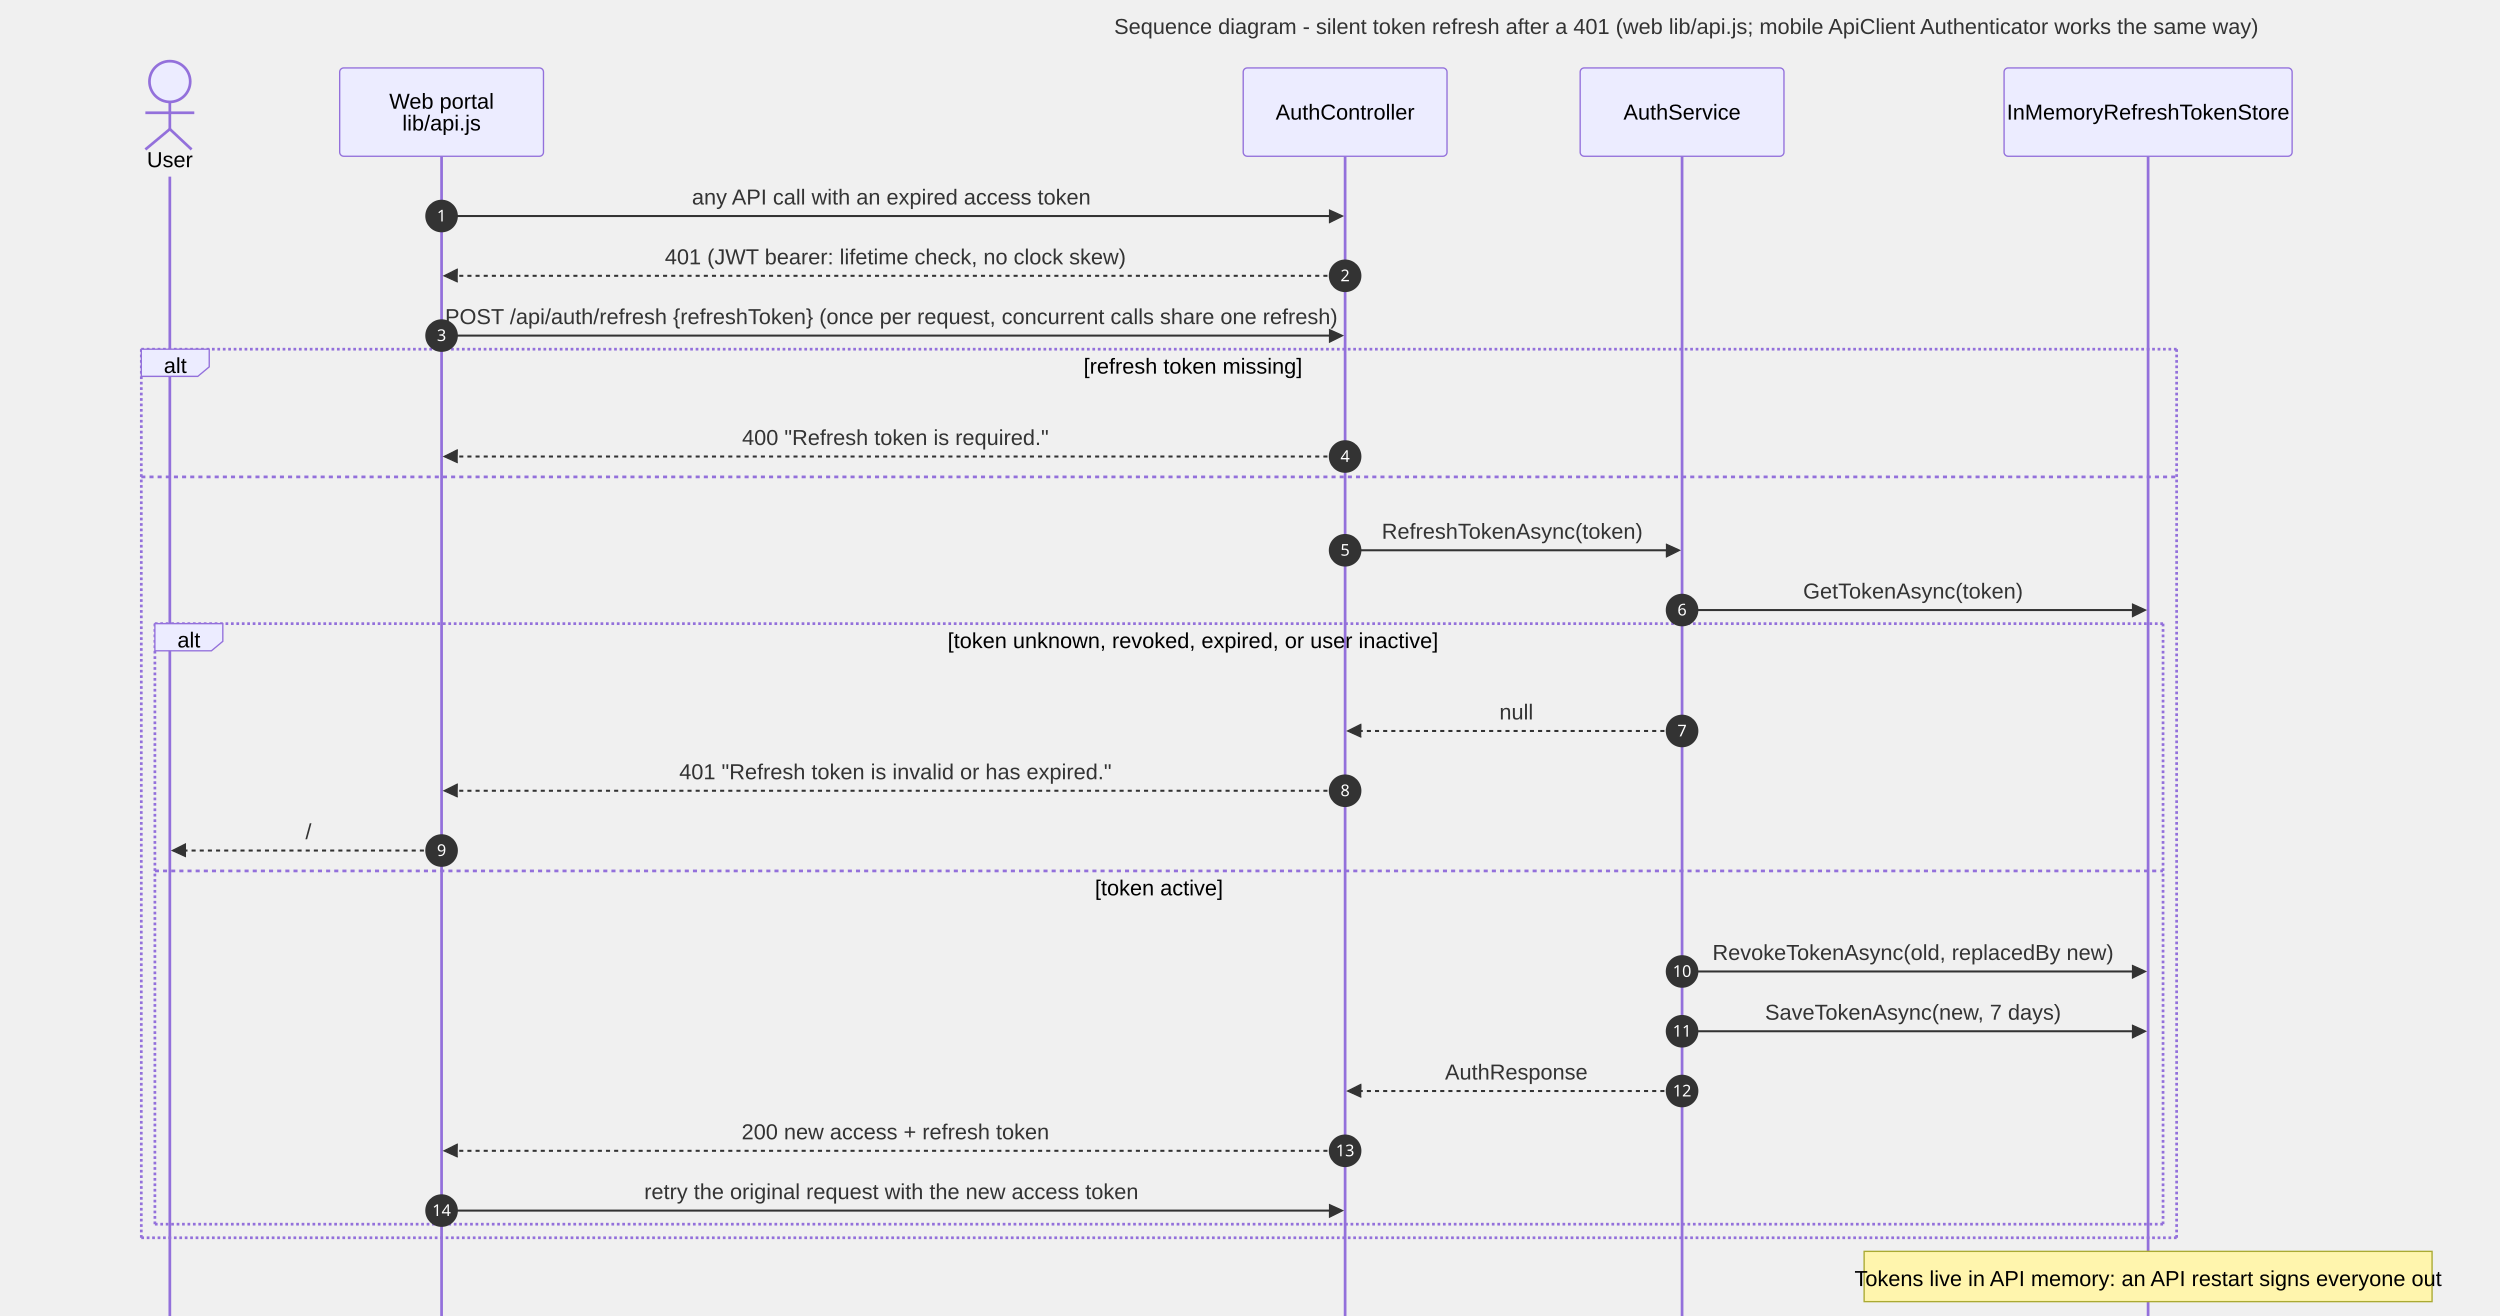
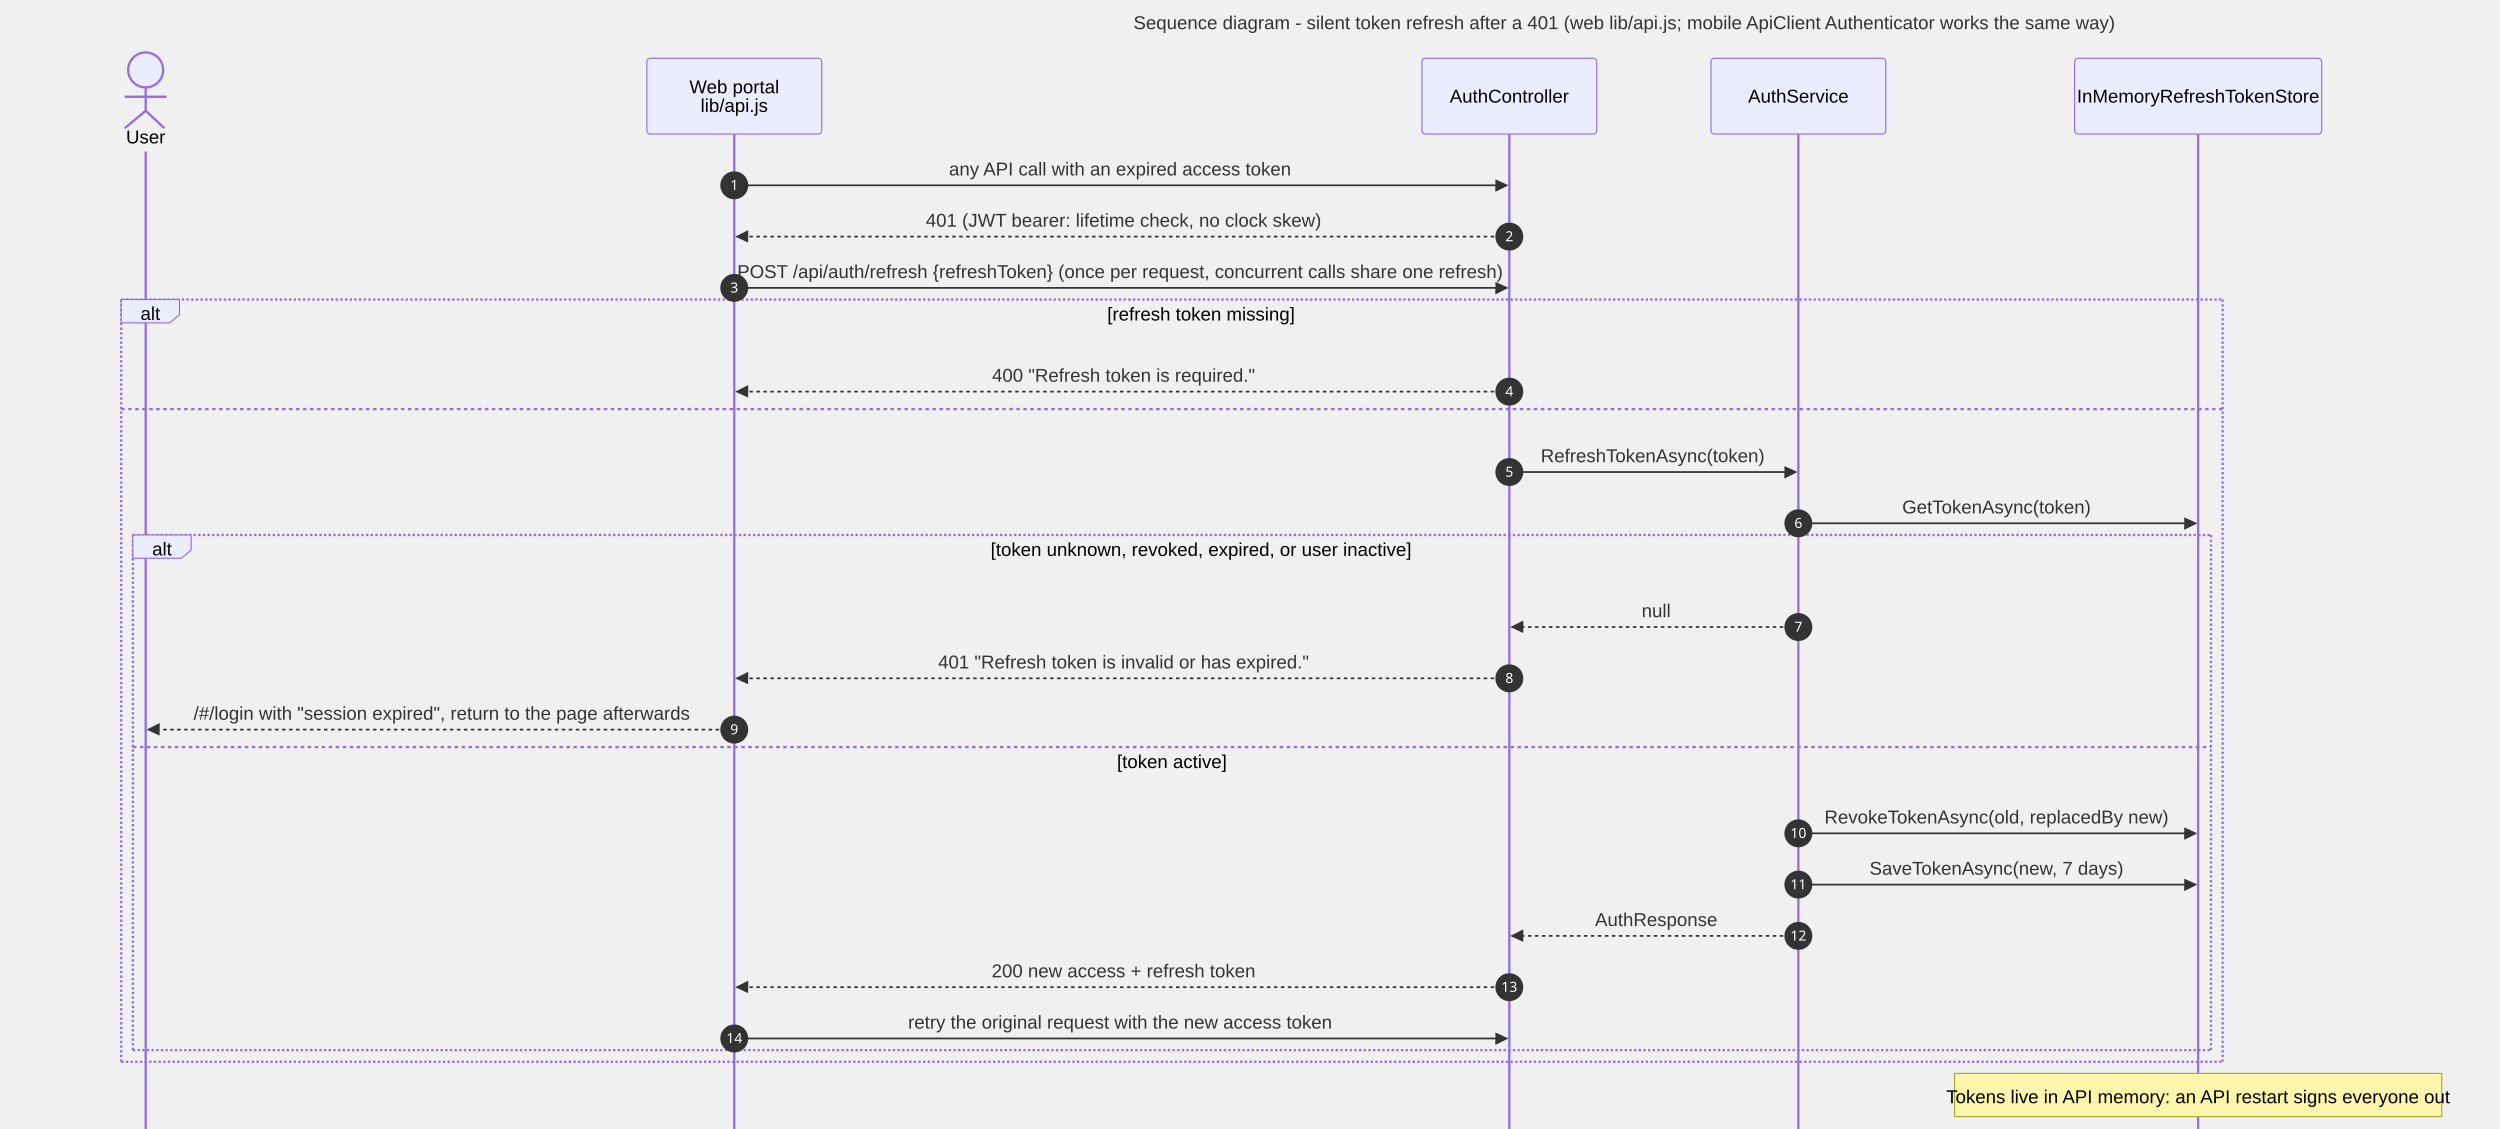
- <svg xmlns="http://www.w3.org/2000/svg" id="my-svg" width="100%" style="max-width: 1840px; background-color: white;" viewBox="-50 -50 1840 968" role="graphics-document document" aria-roledescription="sequence">
+ <svg xmlns="http://www.w3.org/2000/svg" id="my-svg" width="100%" style="max-width: 2145px; background-color: white;" viewBox="-50 -50 2145 968" role="graphics-document document" aria-roledescription="sequence">
  <g>
-     <line id="actor4" x1="1531" y1="65" x2="1531" y2="2000" class="actor-line 200" stroke-width="0.5px" stroke="#999" name="RT" data-et="life-line" data-id="RT" />
+     <line id="actor4" x1="1836" y1="65" x2="1836" y2="2000" class="actor-line 200" stroke-width="0.5px" stroke="#999" name="RT" data-et="life-line" data-id="RT" />
    <g id="root-4" data-et="participant" data-type="participant" data-id="RT">
-       <rect x="1425" y="0" fill="#eaeaea" stroke="#666" width="212" height="65" name="RT" rx="3" ry="3" class="actor actor-top" />
-       <text x="1531" y="32.5" dominant-baseline="central" alignment-baseline="central" class="actor actor-box" style="text-anchor: middle; font-size: 16px; font-weight: 400;">
-         <tspan x="1531" dy="0">InMemoryRefreshTokenStore</tspan>
+       <rect x="1730" y="0" fill="#eaeaea" stroke="#666" width="212" height="65" name="RT" rx="3" ry="3" class="actor actor-top" />
+       <text x="1836" y="32.5" dominant-baseline="central" alignment-baseline="central" class="actor actor-box" style="text-anchor: middle; font-size: 16px; font-weight: 400;">
+         <tspan x="1836" dy="0">InMemoryRefreshTokenStore</tspan>
      </text>
    </g>
  </g>
  <g>
-     <line id="actor3" x1="1188" y1="65" x2="1188" y2="2000" class="actor-line 200" stroke-width="0.5px" stroke="#999" name="AS" data-et="life-line" data-id="AS" />
+     <line id="actor3" x1="1493" y1="65" x2="1493" y2="2000" class="actor-line 200" stroke-width="0.5px" stroke="#999" name="AS" data-et="life-line" data-id="AS" />
    <g id="root-3" data-et="participant" data-type="participant" data-id="AS">
-       <rect x="1113" y="0" fill="#eaeaea" stroke="#666" width="150" height="65" name="AS" rx="3" ry="3" class="actor actor-top" />
-       <text x="1188" y="32.5" dominant-baseline="central" alignment-baseline="central" class="actor actor-box" style="text-anchor: middle; font-size: 16px; font-weight: 400;">
-         <tspan x="1188" dy="0">AuthService</tspan>
+       <rect x="1418" y="0" fill="#eaeaea" stroke="#666" width="150" height="65" name="AS" rx="3" ry="3" class="actor actor-top" />
+       <text x="1493" y="32.5" dominant-baseline="central" alignment-baseline="central" class="actor actor-box" style="text-anchor: middle; font-size: 16px; font-weight: 400;">
+         <tspan x="1493" dy="0">AuthService</tspan>
      </text>
    </g>
  </g>
  <g>
-     <line id="actor2" x1="940" y1="65" x2="940" y2="2000" class="actor-line 200" stroke-width="0.5px" stroke="#999" name="AC" data-et="life-line" data-id="AC" />
+     <line id="actor2" x1="1245" y1="65" x2="1245" y2="2000" class="actor-line 200" stroke-width="0.5px" stroke="#999" name="AC" data-et="life-line" data-id="AC" />
    <g id="root-2" data-et="participant" data-type="participant" data-id="AC">
-       <rect x="865" y="0" fill="#eaeaea" stroke="#666" width="150" height="65" name="AC" rx="3" ry="3" class="actor actor-top" />
-       <text x="940" y="32.5" dominant-baseline="central" alignment-baseline="central" class="actor actor-box" style="text-anchor: middle; font-size: 16px; font-weight: 400;">
-         <tspan x="940" dy="0">AuthController</tspan>
+       <rect x="1170" y="0" fill="#eaeaea" stroke="#666" width="150" height="65" name="AC" rx="3" ry="3" class="actor actor-top" />
+       <text x="1245" y="32.5" dominant-baseline="central" alignment-baseline="central" class="actor actor-box" style="text-anchor: middle; font-size: 16px; font-weight: 400;">
+         <tspan x="1245" dy="0">AuthController</tspan>
      </text>
    </g>
  </g>
  <g>
-     <line id="actor1" x1="275" y1="65" x2="275" y2="2000" class="actor-line 200" stroke-width="0.5px" stroke="#999" name="W" data-et="life-line" data-id="W" />
+     <line id="actor1" x1="580" y1="65" x2="580" y2="2000" class="actor-line 200" stroke-width="0.5px" stroke="#999" name="W" data-et="life-line" data-id="W" />
    <g id="root-1" data-et="participant" data-type="participant" data-id="W">
-       <rect x="200" y="0" fill="#eaeaea" stroke="#666" width="150" height="65" name="W" rx="3" ry="3" class="actor actor-top" />
-       <text x="275" y="32.5" dominant-baseline="central" alignment-baseline="central" class="actor actor-box" style="text-anchor: middle; font-size: 16px; font-weight: 400;">
-         <tspan x="275" dy="-8">Web portal</tspan>
+       <rect x="505" y="0" fill="#eaeaea" stroke="#666" width="150" height="65" name="W" rx="3" ry="3" class="actor actor-top" />
+       <text x="580" y="32.5" dominant-baseline="central" alignment-baseline="central" class="actor actor-box" style="text-anchor: middle; font-size: 16px; font-weight: 400;">
+         <tspan x="580" dy="-8">Web portal</tspan>
      </text>
-       <text x="275" y="32.5" dominant-baseline="central" alignment-baseline="central" class="actor actor-box" style="text-anchor: middle; font-size: 16px; font-weight: 400;">
-         <tspan x="275" dy="8">lib/api.js</tspan>
+       <text x="580" y="32.5" dominant-baseline="central" alignment-baseline="central" class="actor actor-box" style="text-anchor: middle; font-size: 16px; font-weight: 400;">
+         <tspan x="580" dy="8">lib/api.js</tspan>
      </text>
    </g>
  </g>
  <g>
    <line id="actor0" x1="75" y1="80" x2="75" y2="2000" class="actor-line 200" stroke-width="0.5px" stroke="#999" name="U" data-et="life-line" data-id="U" />
  </g>
  <style>#my-svg{font-family:Arial,Helvetica,sans-serif;font-size:16px;fill:#333;}@keyframes edge-animation-frame{from{stroke-dashoffset:0;}}@keyframes dash{to{stroke-dashoffset:0;}}#my-svg .edge-animation-slow{stroke-dasharray:9,5!important;stroke-dashoffset:900;animation:dash 50s linear infinite;stroke-linecap:round;}#my-svg .edge-animation-fast{stroke-dasharray:9,5!important;stroke-dashoffset:900;animation:dash 20s linear infinite;stroke-linecap:round;}#my-svg .error-icon{fill:#552222;}#my-svg .error-text{fill:#552222;stroke:#552222;}#my-svg .edge-thickness-normal{stroke-width:1px;}#my-svg .edge-thickness-thick{stroke-width:3.5px;}#my-svg .edge-pattern-solid{stroke-dasharray:0;}#my-svg .edge-thickness-invisible{stroke-width:0;fill:none;}#my-svg .edge-pattern-dashed{stroke-dasharray:3;}#my-svg .edge-pattern-dotted{stroke-dasharray:2;}#my-svg .marker{fill:#333333;stroke:#333333;}#my-svg .marker.cross{stroke:#333333;}#my-svg svg{font-family:Arial,Helvetica,sans-serif;font-size:16px;}#my-svg p{margin:0;}#my-svg .actor{stroke:#9370DB;fill:#ECECFF;stroke-width:1;}#my-svg rect.actor.outer-path[data-look="neo"]{filter:drop-shadow(1px 2px 2px rgba(185, 185, 185, 1));}#my-svg rect.note[data-look="neo"]{stroke:#aaaa33;fill:#fff5ad;filter:drop-shadow(1px 2px 2px rgba(185, 185, 185, 1));}#my-svg text.actor&gt;tspan{fill:black;stroke:none;}#my-svg .actor-line{stroke:#9370DB;}#my-svg .innerArc{stroke-width:1.5;stroke-dasharray:none;}#my-svg .messageLine0{stroke-width:1.5;stroke-dasharray:none;stroke:#333;}#my-svg .messageLine1{stroke-width:1.5;stroke-dasharray:2,2;stroke:#333;}#my-svg [id$="-arrowhead"] path{fill:#333;stroke:#333;}#my-svg .sequenceNumber{fill:white;}#my-svg [id$="-sequencenumber"]{fill:#333;}#my-svg [id$="-crosshead"] path{fill:#333;stroke:#333;}#my-svg .messageText{fill:#333;stroke:none;}#my-svg .labelBox{stroke:#9370DB;fill:#ECECFF;filter:none;}#my-svg .labelText,#my-svg .labelText&gt;tspan{fill:black;stroke:none;}#my-svg .loopText,#my-svg .loopText&gt;tspan{fill:black;stroke:none;}#my-svg .sectionTitle,#my-svg .sectionTitle&gt;tspan{fill:black;stroke:none;}#my-svg .loopLine{stroke-width:2px;stroke-dasharray:2,2;stroke:#9370DB;fill:#9370DB;}#my-svg .note{stroke:#aaaa33;fill:#fff5ad;}#my-svg .noteText,#my-svg .noteText&gt;tspan{fill:black;stroke:none;font-weight:normal;}#my-svg .activation0{fill:#f4f4f4;stroke:#666;}#my-svg .activation1{fill:#f4f4f4;stroke:#666;}#my-svg .activation2{fill:#f4f4f4;stroke:#666;}#my-svg .actorPopupMenu{position:absolute;}#my-svg .actorPopupMenuPanel{position:absolute;fill:#ECECFF;box-shadow:0px 8px 16px 0px rgba(0,0,0,0.2);filter:drop-shadow(3px 5px 2px rgb(0 0 0 / 0.4));}#my-svg .actor-man circle,#my-svg line{fill:#ECECFF;stroke-width:2px;}#my-svg g rect.rect{filter:drop-shadow(1px 2px 2px rgba(185, 185, 185, 1));stroke:#9370DB;}#my-svg .node .neo-node{stroke:#9370DB;}#my-svg [data-look="neo"].node rect,#my-svg [data-look="neo"].cluster rect,#my-svg [data-look="neo"].node polygon{stroke:#9370DB;filter:drop-shadow(1px 2px 2px rgba(185, 185, 185, 1));}#my-svg [data-look="neo"].swimlane.cluster rect{filter:none;}#my-svg [data-look="neo"].node path{stroke:#9370DB;stroke-width:1px;}#my-svg [data-look="neo"].node .outer-path{filter:drop-shadow(1px 2px 2px rgba(185, 185, 185, 1));}#my-svg [data-look="neo"].node .neo-line path{stroke:#9370DB;filter:none;}#my-svg [data-look="neo"].node circle{stroke:#9370DB;filter:drop-shadow(1px 2px 2px rgba(185, 185, 185, 1));}#my-svg [data-look="neo"].node circle .state-start{fill:#000000;}#my-svg [data-look="neo"].icon-shape .icon{fill:#9370DB;filter:drop-shadow(1px 2px 2px rgba(185, 185, 185, 1));}#my-svg [data-look="neo"].icon-shape .icon-neo path{stroke:#9370DB;filter:drop-shadow(1px 2px 2px rgba(185, 185, 185, 1));}#my-svg :root{--mermaid-font-family:"trebuchet ms",verdana,arial,sans-serif;}</style>
  <g />
  <defs>
    <symbol id="my-svg-computer" width="24" height="24">
      <path transform="scale(.5)" d="M2 2v13h20v-13h-20zm18 11h-16v-9h16v9zm-10.228 6l.466-1h3.524l.467 1h-4.457zm14.228 3h-24l2-6h2.104l-1.33 4h18.45l-1.297-4h2.073l2 6zm-5-10h-14v-7h14v7z" />
    </symbol>
  </defs>
  <defs>
    <symbol id="my-svg-database" fill-rule="evenodd" clip-rule="evenodd">
      <path transform="scale(.5)" d="M12.258.001l.256.004.255.005.253.008.251.01.249.012.247.015.246.016.242.019.241.02.239.023.236.024.233.027.231.028.229.031.225.032.223.034.22.036.217.038.214.04.211.041.208.043.205.045.201.046.198.048.194.05.191.051.187.053.183.054.18.056.175.057.172.059.168.06.163.061.16.063.155.064.15.066.074.033.073.033.071.034.07.034.069.035.068.035.067.035.066.035.064.036.064.036.062.036.06.036.06.037.058.037.058.037.055.038.055.038.053.038.052.038.051.039.05.039.048.039.047.039.045.04.044.04.043.04.041.04.04.041.039.041.037.041.036.041.034.041.033.042.032.042.03.042.029.042.027.042.026.043.024.043.023.043.021.043.02.043.018.044.017.043.015.044.013.044.012.044.011.045.009.044.007.045.006.045.004.045.002.045.001.045v17l-.001.045-.002.045-.004.045-.006.045-.007.045-.009.044-.011.045-.012.044-.013.044-.015.044-.017.043-.018.044-.02.043-.021.043-.023.043-.024.043-.026.043-.027.042-.029.042-.03.042-.032.042-.033.042-.034.041-.036.041-.037.041-.039.041-.04.041-.041.04-.043.04-.044.04-.045.04-.047.039-.048.039-.05.039-.051.039-.052.038-.053.038-.055.038-.055.038-.058.037-.058.037-.06.037-.06.036-.062.036-.064.036-.064.036-.066.035-.067.035-.068.035-.069.035-.07.034-.071.034-.073.033-.074.033-.15.066-.155.064-.16.063-.163.061-.168.06-.172.059-.175.057-.18.056-.183.054-.187.053-.191.051-.194.05-.198.048-.201.046-.205.045-.208.043-.211.041-.214.04-.217.038-.22.036-.223.034-.225.032-.229.031-.231.028-.233.027-.236.024-.239.023-.241.02-.242.019-.246.016-.247.015-.249.012-.251.01-.253.008-.255.005-.256.004-.258.001-.258-.001-.256-.004-.255-.005-.253-.008-.251-.01-.249-.012-.247-.015-.245-.016-.243-.019-.241-.02-.238-.023-.236-.024-.234-.027-.231-.028-.228-.031-.226-.032-.223-.034-.22-.036-.217-.038-.214-.04-.211-.041-.208-.043-.204-.045-.201-.046-.198-.048-.195-.05-.19-.051-.187-.053-.184-.054-.179-.056-.176-.057-.172-.059-.167-.06-.164-.061-.159-.063-.155-.064-.151-.066-.074-.033-.072-.033-.072-.034-.07-.034-.069-.035-.068-.035-.067-.035-.066-.035-.064-.036-.063-.036-.062-.036-.061-.036-.06-.037-.058-.037-.057-.037-.056-.038-.055-.038-.053-.038-.052-.038-.051-.039-.049-.039-.049-.039-.046-.039-.046-.04-.044-.04-.043-.04-.041-.04-.04-.041-.039-.041-.037-.041-.036-.041-.034-.041-.033-.042-.032-.042-.03-.042-.029-.042-.027-.042-.026-.043-.024-.043-.023-.043-.021-.043-.02-.043-.018-.044-.017-.043-.015-.044-.013-.044-.012-.044-.011-.045-.009-.044-.007-.045-.006-.045-.004-.045-.002-.045-.001-.045v-17l.001-.045.002-.045.004-.045.006-.045.007-.045.009-.044.011-.045.012-.044.013-.044.015-.044.017-.043.018-.044.02-.043.021-.043.023-.043.024-.043.026-.043.027-.042.029-.042.03-.042.032-.042.033-.042.034-.041.036-.041.037-.041.039-.041.04-.041.041-.04.043-.04.044-.04.046-.04.046-.039.049-.039.049-.039.051-.039.052-.038.053-.038.055-.038.056-.038.057-.037.058-.037.06-.037.061-.036.062-.036.063-.036.064-.036.066-.035.067-.035.068-.035.069-.035.07-.034.072-.034.072-.033.074-.033.151-.066.155-.064.159-.063.164-.061.167-.06.172-.059.176-.057.179-.056.184-.054.187-.053.19-.051.195-.05.198-.048.201-.046.204-.045.208-.043.211-.041.214-.04.217-.038.22-.036.223-.034.226-.032.228-.031.231-.028.234-.027.236-.024.238-.023.241-.02.243-.019.245-.016.247-.015.249-.012.251-.01.253-.008.255-.005.256-.004.258-.001.258.001zm-9.258 20.499v.01l.001.021.003.021.004.022.005.021.006.022.007.022.009.023.01.022.011.023.012.023.013.023.015.023.016.024.017.023.018.024.019.024.021.024.022.025.023.024.024.025.052.049.056.05.061.051.066.051.07.051.075.051.079.052.084.052.088.052.092.052.097.052.102.051.105.052.11.052.114.051.119.051.123.051.127.05.131.05.135.05.139.048.144.049.147.047.152.047.155.047.16.045.163.045.167.043.171.043.176.041.178.041.183.039.187.039.19.037.194.035.197.035.202.033.204.031.209.03.212.029.216.027.219.025.222.024.226.021.23.02.233.018.236.016.24.015.243.012.246.01.249.008.253.005.256.004.259.001.26-.001.257-.004.254-.005.25-.008.247-.011.244-.012.241-.014.237-.016.233-.018.231-.021.226-.021.224-.024.22-.026.216-.027.212-.028.21-.031.205-.031.202-.034.198-.034.194-.036.191-.037.187-.039.183-.04.179-.04.175-.042.172-.043.168-.044.163-.045.16-.046.155-.046.152-.047.148-.048.143-.049.139-.049.136-.05.131-.05.126-.05.123-.051.118-.052.114-.051.11-.052.106-.052.101-.052.096-.052.092-.052.088-.053.083-.051.079-.052.074-.052.07-.051.065-.051.06-.051.056-.05.051-.05.023-.024.023-.025.021-.024.02-.024.019-.024.018-.024.017-.024.015-.023.014-.024.013-.023.012-.023.01-.023.01-.022.008-.022.006-.022.006-.022.004-.022.004-.021.001-.021.001-.021v-4.127l-.077.055-.08.053-.083.054-.085.053-.087.052-.09.052-.093.051-.095.05-.097.05-.1.049-.102.049-.105.048-.106.047-.109.047-.111.046-.114.045-.115.045-.118.044-.12.043-.122.042-.124.042-.126.041-.128.04-.13.04-.132.038-.134.038-.135.037-.138.037-.139.035-.142.035-.143.034-.144.033-.147.032-.148.031-.15.03-.151.03-.153.029-.154.027-.156.027-.158.026-.159.025-.161.024-.162.023-.163.022-.165.021-.166.02-.167.019-.169.018-.169.017-.171.016-.173.015-.173.014-.175.013-.175.012-.177.011-.178.01-.179.008-.179.008-.181.006-.182.005-.182.004-.184.003-.184.002h-.37l-.184-.002-.184-.003-.182-.004-.182-.005-.181-.006-.179-.008-.179-.008-.178-.01-.176-.011-.176-.012-.175-.013-.173-.014-.172-.015-.171-.016-.17-.017-.169-.018-.167-.019-.166-.02-.165-.021-.163-.022-.162-.023-.161-.024-.159-.025-.157-.026-.156-.027-.155-.027-.153-.029-.151-.03-.15-.03-.148-.031-.146-.032-.145-.033-.143-.034-.141-.035-.14-.035-.137-.037-.136-.037-.134-.038-.132-.038-.13-.04-.128-.04-.126-.041-.124-.042-.122-.042-.12-.044-.117-.043-.116-.045-.113-.045-.112-.046-.109-.047-.106-.047-.105-.048-.102-.049-.1-.049-.097-.05-.095-.05-.093-.052-.09-.051-.087-.052-.085-.053-.083-.054-.08-.054-.077-.054v4.127zm0-5.654v.011l.001.021.003.021.004.021.005.022.006.022.007.022.009.022.01.022.011.023.012.023.013.023.015.024.016.023.017.024.018.024.019.024.021.024.022.024.023.025.024.024.052.05.056.05.061.05.066.051.07.051.075.052.079.051.084.052.088.052.092.052.097.052.102.052.105.052.11.051.114.051.119.052.123.05.127.051.131.05.135.049.139.049.144.048.147.048.152.047.155.046.16.045.163.045.167.044.171.042.176.042.178.04.183.04.187.038.19.037.194.036.197.034.202.033.204.032.209.03.212.028.216.027.219.025.222.024.226.022.23.02.233.018.236.016.24.014.243.012.246.01.249.008.253.006.256.003.259.001.26-.001.257-.003.254-.006.25-.008.247-.01.244-.012.241-.015.237-.016.233-.018.231-.02.226-.022.224-.024.22-.025.216-.027.212-.029.21-.03.205-.032.202-.033.198-.035.194-.036.191-.037.187-.039.183-.039.179-.041.175-.042.172-.043.168-.044.163-.045.16-.045.155-.047.152-.047.148-.048.143-.048.139-.05.136-.049.131-.05.126-.051.123-.051.118-.051.114-.052.11-.052.106-.052.101-.052.096-.052.092-.052.088-.052.083-.052.079-.052.074-.051.07-.052.065-.051.06-.05.056-.051.051-.049.023-.025.023-.024.021-.025.02-.024.019-.024.018-.024.017-.024.015-.023.014-.023.013-.024.012-.022.01-.023.01-.023.008-.022.006-.022.006-.022.004-.021.004-.022.001-.021.001-.021v-4.139l-.077.054-.08.054-.083.054-.085.052-.087.053-.09.051-.093.051-.095.051-.097.05-.1.049-.102.049-.105.048-.106.047-.109.047-.111.046-.114.045-.115.044-.118.044-.12.044-.122.042-.124.042-.126.041-.128.04-.13.039-.132.039-.134.038-.135.037-.138.036-.139.036-.142.035-.143.033-.144.033-.147.033-.148.031-.15.03-.151.03-.153.028-.154.028-.156.027-.158.026-.159.025-.161.024-.162.023-.163.022-.165.021-.166.02-.167.019-.169.018-.169.017-.171.016-.173.015-.173.014-.175.013-.175.012-.177.011-.178.009-.179.009-.179.007-.181.007-.182.005-.182.004-.184.003-.184.002h-.37l-.184-.002-.184-.003-.182-.004-.182-.005-.181-.007-.179-.007-.179-.009-.178-.009-.176-.011-.176-.012-.175-.013-.173-.014-.172-.015-.171-.016-.17-.017-.169-.018-.167-.019-.166-.02-.165-.021-.163-.022-.162-.023-.161-.024-.159-.025-.157-.026-.156-.027-.155-.028-.153-.028-.151-.03-.15-.03-.148-.031-.146-.033-.145-.033-.143-.033-.141-.035-.14-.036-.137-.036-.136-.037-.134-.038-.132-.039-.13-.039-.128-.04-.126-.041-.124-.042-.122-.043-.12-.043-.117-.044-.116-.044-.113-.046-.112-.046-.109-.046-.106-.047-.105-.048-.102-.049-.1-.049-.097-.05-.095-.051-.093-.051-.09-.051-.087-.053-.085-.052-.083-.054-.08-.054-.077-.054v4.139zm0-5.666v.011l.001.02.003.022.004.021.005.022.006.021.007.022.009.023.01.022.011.023.012.023.013.023.015.023.016.024.017.024.018.023.019.024.021.025.022.024.023.024.024.025.052.05.056.05.061.05.066.051.07.051.075.052.079.051.084.052.088.052.092.052.097.052.102.052.105.051.11.052.114.051.119.051.123.051.127.05.131.05.135.05.139.049.144.048.147.048.152.047.155.046.16.045.163.045.167.043.171.043.176.042.178.04.183.04.187.038.19.037.194.036.197.034.202.033.204.032.209.03.212.028.216.027.219.025.222.024.226.021.23.02.233.018.236.017.24.014.243.012.246.01.249.008.253.006.256.003.259.001.26-.001.257-.003.254-.006.25-.008.247-.01.244-.013.241-.014.237-.016.233-.018.231-.02.226-.022.224-.024.22-.025.216-.027.212-.029.21-.03.205-.032.202-.033.198-.035.194-.036.191-.037.187-.039.183-.039.179-.041.175-.042.172-.043.168-.044.163-.045.16-.045.155-.047.152-.047.148-.048.143-.049.139-.049.136-.049.131-.051.126-.05.123-.051.118-.052.114-.051.11-.052.106-.052.101-.052.096-.052.092-.052.088-.052.083-.052.079-.052.074-.052.07-.051.065-.051.06-.051.056-.05.051-.049.023-.025.023-.025.021-.024.02-.024.019-.024.018-.024.017-.024.015-.023.014-.024.013-.023.012-.023.01-.022.01-.023.008-.022.006-.022.006-.022.004-.022.004-.021.001-.021.001-.021v-4.153l-.077.054-.08.054-.083.053-.085.053-.087.053-.09.051-.093.051-.095.051-.097.05-.1.049-.102.048-.105.048-.106.048-.109.046-.111.046-.114.046-.115.044-.118.044-.12.043-.122.043-.124.042-.126.041-.128.04-.13.039-.132.039-.134.038-.135.037-.138.036-.139.036-.142.034-.143.034-.144.033-.147.032-.148.032-.15.03-.151.03-.153.028-.154.028-.156.027-.158.026-.159.024-.161.024-.162.023-.163.023-.165.021-.166.02-.167.019-.169.018-.169.017-.171.016-.173.015-.173.014-.175.013-.175.012-.177.01-.178.01-.179.009-.179.007-.181.006-.182.006-.182.004-.184.003-.184.001-.185.001-.185-.001-.184-.001-.184-.003-.182-.004-.182-.006-.181-.006-.179-.007-.179-.009-.178-.01-.176-.01-.176-.012-.175-.013-.173-.014-.172-.015-.171-.016-.17-.017-.169-.018-.167-.019-.166-.02-.165-.021-.163-.023-.162-.023-.161-.024-.159-.024-.157-.026-.156-.027-.155-.028-.153-.028-.151-.03-.15-.03-.148-.032-.146-.032-.145-.033-.143-.034-.141-.034-.14-.036-.137-.036-.136-.037-.134-.038-.132-.039-.13-.039-.128-.041-.126-.041-.124-.041-.122-.043-.12-.043-.117-.044-.116-.044-.113-.046-.112-.046-.109-.046-.106-.048-.105-.048-.102-.048-.1-.05-.097-.049-.095-.051-.093-.051-.09-.052-.087-.052-.085-.053-.083-.053-.08-.054-.077-.054v4.153zm8.74-8.179l-.257.004-.254.005-.25.008-.247.011-.244.012-.241.014-.237.016-.233.018-.231.021-.226.022-.224.023-.22.026-.216.027-.212.028-.21.031-.205.032-.202.033-.198.034-.194.036-.191.038-.187.038-.183.04-.179.041-.175.042-.172.043-.168.043-.163.045-.16.046-.155.046-.152.048-.148.048-.143.048-.139.049-.136.05-.131.05-.126.051-.123.051-.118.051-.114.052-.11.052-.106.052-.101.052-.096.052-.092.052-.088.052-.083.052-.079.052-.074.051-.07.052-.065.051-.06.05-.056.05-.051.05-.023.025-.023.024-.021.024-.02.025-.019.024-.018.024-.017.023-.015.024-.014.023-.013.023-.012.023-.01.023-.01.022-.008.022-.006.023-.006.021-.004.022-.004.021-.001.021-.001.021.001.021.001.021.004.021.004.022.006.021.006.023.008.022.01.022.01.023.012.023.013.023.014.023.015.024.017.023.018.024.019.024.02.025.021.024.023.024.023.025.051.05.056.05.06.05.065.051.07.052.074.051.079.052.083.052.088.052.092.052.096.052.101.052.106.052.11.052.114.052.118.051.123.051.126.051.131.05.136.05.139.049.143.048.148.048.152.048.155.046.16.046.163.045.168.043.172.043.175.042.179.041.183.04.187.038.191.038.194.036.198.034.202.033.205.032.21.031.212.028.216.027.22.026.224.023.226.022.231.021.233.018.237.016.241.014.244.012.247.011.25.008.254.005.257.004.26.001.26-.001.257-.004.254-.005.25-.008.247-.011.244-.012.241-.014.237-.016.233-.018.231-.021.226-.022.224-.023.22-.026.216-.027.212-.028.21-.031.205-.032.202-.033.198-.034.194-.036.191-.038.187-.038.183-.04.179-.041.175-.042.172-.043.168-.043.163-.045.16-.046.155-.046.152-.048.148-.048.143-.048.139-.049.136-.05.131-.05.126-.051.123-.051.118-.051.114-.052.11-.052.106-.052.101-.052.096-.052.092-.052.088-.052.083-.052.079-.052.074-.051.07-.052.065-.051.06-.05.056-.05.051-.05.023-.025.023-.024.021-.024.02-.025.019-.024.018-.024.017-.023.015-.024.014-.023.013-.023.012-.023.01-.023.01-.022.008-.022.006-.023.006-.021.004-.022.004-.021.001-.021.001-.021-.001-.021-.001-.021-.004-.021-.004-.022-.006-.021-.006-.023-.008-.022-.01-.022-.01-.023-.012-.023-.013-.023-.014-.023-.015-.024-.017-.023-.018-.024-.019-.024-.02-.025-.021-.024-.023-.024-.023-.025-.051-.05-.056-.05-.06-.05-.065-.051-.07-.052-.074-.051-.079-.052-.083-.052-.088-.052-.092-.052-.096-.052-.101-.052-.106-.052-.11-.052-.114-.052-.118-.051-.123-.051-.126-.051-.131-.05-.136-.05-.139-.049-.143-.048-.148-.048-.152-.048-.155-.046-.16-.046-.163-.045-.168-.043-.172-.043-.175-.042-.179-.041-.183-.04-.187-.038-.191-.038-.194-.036-.198-.034-.202-.033-.205-.032-.21-.031-.212-.028-.216-.027-.22-.026-.224-.023-.226-.022-.231-.021-.233-.018-.237-.016-.241-.014-.244-.012-.247-.011-.25-.008-.254-.005-.257-.004-.26-.001-.26.001z" />
    </symbol>
  </defs>
  <defs>
    <symbol id="my-svg-clock" width="24" height="24">
      <path transform="scale(.5)" d="M12 2c5.514 0 10 4.486 10 10s-4.486 10-10 10-10-4.486-10-10 4.486-10 10-10zm0-2c-6.627 0-12 5.373-12 12s5.373 12 12 12 12-5.373 12-12-5.373-12-12-12zm5.848 12.459c.202.038.202.333.001.372-1.907.361-6.045 1.111-6.547 1.111-.719 0-1.301-.582-1.301-1.301 0-.512.77-5.447 1.125-7.445.034-.192.312-.181.343.014l.985 6.238 5.394 1.011z" />
    </symbol>
  </defs>
  <defs>
    <marker id="my-svg-arrowhead" refX="7.9" refY="5" markerUnits="userSpaceOnUse" markerWidth="12" markerHeight="12" orient="auto-start-reverse">
      <path d="M -1 0 L 10 5 L 0 10 z" />
    </marker>
  </defs>
  <defs>
    <marker id="my-svg-crosshead" markerWidth="15" markerHeight="8" orient="auto" refX="4" refY="4.5">
      <path fill="none" stroke="#000000" stroke-width="1pt" d="M 1,2 L 6,7 M 6,2 L 1,7" style="stroke-dasharray: 0, 0;" />
    </marker>
  </defs>
  <defs>
    <marker id="my-svg-filled-head" refX="15.5" refY="7" markerWidth="20" markerHeight="28" orient="auto">
      <path d="M 18,7 L9,13 L14,7 L9,1 Z" />
    </marker>
  </defs>
  <defs>
    <marker id="my-svg-sequencenumber" refX="15" refY="15" markerWidth="60" markerHeight="40" orient="auto">
      <circle cx="15" cy="15" r="6" />
    </marker>
  </defs>
  <defs>
    <marker id="my-svg-solidTopArrowHead" refX="7.9" refY="7.25" markerUnits="userSpaceOnUse" markerWidth="12" markerHeight="12" orient="auto-start-reverse">
      <path d="M 0 0 L 10 8 L 0 8 z" />
    </marker>
  </defs>
  <defs>
    <marker id="my-svg-solidBottomArrowHead" refX="7.9" refY="0.75" markerUnits="userSpaceOnUse" markerWidth="12" markerHeight="12" orient="auto-start-reverse">
      <path d="M 0 0 L 10 0 L 0 8 z" />
    </marker>
  </defs>
  <defs>
    <marker id="my-svg-stickTopArrowHead" refX="7.5" refY="7" markerUnits="userSpaceOnUse" markerWidth="12" markerHeight="12" orient="auto-start-reverse">
      <path d="M 0 0 L 7 7" stroke="black" stroke-width="1.5" fill="none" />
    </marker>
  </defs>
  <defs>
    <marker id="my-svg-stickBottomArrowHead" refX="7.5" refY="0" markerUnits="userSpaceOnUse" markerWidth="12" markerHeight="12" orient="auto-start-reverse">
      <path d="M 0 7 L 7 0" stroke="black" stroke-width="1.5" fill="none" />
    </marker>
  </defs>
  <g data-et="control-structure" data-id="i19">
-     <line x1="64" y1="409" x2="1542" y2="409" class="loopLine" />
-     <line x1="1542" y1="409" x2="1542" y2="851" class="loopLine" />
-     <line x1="64" y1="851" x2="1542" y2="851" class="loopLine" />
+     <line x1="64" y1="409" x2="1847" y2="409" class="loopLine" />
+     <line x1="1847" y1="409" x2="1847" y2="851" class="loopLine" />
+     <line x1="64" y1="851" x2="1847" y2="851" class="loopLine" />
    <line x1="64" y1="409" x2="64" y2="851" class="loopLine" />
-     <line x1="64" y1="591" x2="1542" y2="591" class="loopLine" style="stroke-dasharray: 3, 3;" />
+     <line x1="64" y1="591" x2="1847" y2="591" class="loopLine" style="stroke-dasharray: 3, 3;" />
    <polygon points="64,409 114,409 114,422 105.6,429 64,429" class="labelBox" />
    <text x="89" y="422" text-anchor="middle" dominant-baseline="middle" alignment-baseline="middle" class="labelText" style="font-size: 16px; font-weight: 400;">alt</text>
-     <text x="828" y="427" text-anchor="middle" class="loopText" style="font-size: 16px; font-weight: 400;">
-       <tspan x="828">[token unknown, revoked, expired, or user inactive]</tspan>
+     <text x="980.5" y="427" text-anchor="middle" class="loopText" style="font-size: 16px; font-weight: 400;">
+       <tspan x="980.5">[token unknown, revoked, expired, or user inactive]</tspan>
    </text>
-     <text x="803" y="609" text-anchor="middle" class="sectionTitle" style="font-size: 16px; font-weight: 400;">[token active]</text>
+     <text x="955.5" y="609" text-anchor="middle" class="sectionTitle" style="font-size: 16px; font-weight: 400;">[token active]</text>
  </g>
  <g data-et="control-structure" data-id="i20">
-     <line x1="54" y1="207" x2="1552" y2="207" class="loopLine" />
-     <line x1="1552" y1="207" x2="1552" y2="861" class="loopLine" />
-     <line x1="54" y1="861" x2="1552" y2="861" class="loopLine" />
+     <line x1="54" y1="207" x2="1857" y2="207" class="loopLine" />
+     <line x1="1857" y1="207" x2="1857" y2="861" class="loopLine" />
+     <line x1="54" y1="861" x2="1857" y2="861" class="loopLine" />
    <line x1="54" y1="207" x2="54" y2="861" class="loopLine" />
-     <line x1="54" y1="301" x2="1552" y2="301" class="loopLine" style="stroke-dasharray: 3, 3;" />
+     <line x1="54" y1="301" x2="1857" y2="301" class="loopLine" style="stroke-dasharray: 3, 3;" />
    <polygon points="54,207 104,207 104,220 95.6,227 54,227" class="labelBox" />
    <text x="79" y="220" text-anchor="middle" dominant-baseline="middle" alignment-baseline="middle" class="labelText" style="font-size: 16px; font-weight: 400;">alt</text>
-     <text x="828" y="225" text-anchor="middle" class="loopText" style="font-size: 16px; font-weight: 400;">
-       <tspan x="828">[refresh token missing]</tspan>
+     <text x="980.5" y="225" text-anchor="middle" class="loopText" style="font-size: 16px; font-weight: 400;">
+       <tspan x="980.5">[refresh token missing]</tspan>
    </text>
  </g>
  <g data-et="note" data-id="i21">
-     <rect x="1322" y="871" fill="#EDF2AE" stroke="#666" width="418" height="37" class="note" />
-     <text x="1531" y="876" text-anchor="middle" dominant-baseline="middle" alignment-baseline="middle" class="noteText" dy="1em" style="font-size: 16px; font-weight: 400;">
-       <tspan x="1531">Tokens live in API memory: an API restart signs everyone out</tspan>
+     <rect x="1627" y="871" fill="#EDF2AE" stroke="#666" width="418" height="37" class="note" />
+     <text x="1836" y="876" text-anchor="middle" dominant-baseline="middle" alignment-baseline="middle" class="noteText" dy="1em" style="font-size: 16px; font-weight: 400;">
+       <tspan x="1836">Tokens live in API memory: an API restart signs everyone out</tspan>
    </text>
  </g>
  <g class="actor-man actor-top" name="U" data-et="participant" data-type="actor" data-id="U" style="stroke: rgb(147, 112, 219);">
    <line id="actor-man-torso0" x1="75" y1="25" x2="75" y2="45" />
    <line id="actor-man-arms0" x1="57" y1="33" x2="93" y2="33" />
    <line x1="57" y1="60" x2="75" y2="45" />
    <line x1="75" y1="45" x2="91" y2="60" />
    <circle cx="75" cy="10" r="15" width="150" height="65" />
    <text x="75" y="67.5" dominant-baseline="central" alignment-baseline="central" class="actor actor-man" style="text-anchor: middle; font-size: 16px; font-weight: 400;">
      <tspan x="75" dy="0">User</tspan>
    </text>
  </g>
-   <text x="606" y="80" text-anchor="middle" dominant-baseline="middle" alignment-baseline="middle" class="messageText" dy="1em" style="font-size: 16px; font-weight: 400;">any API call with an expired access token</text>
-   <line x1="282" y1="109" x2="936" y2="109" class="messageLine0" data-et="message" data-id="i1" data-from="W" data-to="AC" stroke-width="2" stroke="none" marker-end="url(#my-svg-arrowhead)" style="fill: none;" />
-   <line x1="275" y1="109" x2="275" y2="109" stroke-width="0" marker-start="url(#my-svg-sequencenumber)" />
-   <text x="275" y="113" font-family="sans-serif" font-size="12px" text-anchor="middle" class="sequenceNumber">1</text>
-   <text x="609" y="124" text-anchor="middle" dominant-baseline="middle" alignment-baseline="middle" class="messageText" dy="1em" style="font-size: 16px; font-weight: 400;">401 (JWT bearer: lifetime check, no clock skew)</text>
-   <line x1="945" y1="153" x2="279" y2="153" class="messageLine1" data-et="message" data-id="i2" data-from="AC" data-to="W" stroke-width="2" stroke="none" marker-end="url(#my-svg-arrowhead)" style="stroke-dasharray: 3, 3; fill: none;" />
-   <line x1="940" y1="153" x2="940" y2="153" stroke-width="0" marker-start="url(#my-svg-sequencenumber)" />
-   <text x="940" y="157" font-family="sans-serif" font-size="12px" text-anchor="middle" class="sequenceNumber">2</text>
-   <text x="606" y="168" text-anchor="middle" dominant-baseline="middle" alignment-baseline="middle" class="messageText" dy="1em" style="font-size: 16px; font-weight: 400;">POST /api/auth/refresh {refreshToken} (once per request, concurrent calls share one refresh)</text>
-   <line x1="282" y1="197" x2="936" y2="197" class="messageLine0" data-et="message" data-id="i3" data-from="W" data-to="AC" stroke-width="2" stroke="none" marker-end="url(#my-svg-arrowhead)" style="fill: none;" />
-   <line x1="275" y1="197" x2="275" y2="197" stroke-width="0" marker-start="url(#my-svg-sequencenumber)" />
-   <text x="275" y="201" font-family="sans-serif" font-size="12px" text-anchor="middle" class="sequenceNumber">3</text>
-   <text x="609" y="257" text-anchor="middle" dominant-baseline="middle" alignment-baseline="middle" class="messageText" dy="1em" style="font-size: 16px; font-weight: 400;">400 "Refresh token is required."</text>
-   <line x1="945" y1="286" x2="279" y2="286" class="messageLine1" data-et="message" data-id="i5" data-from="AC" data-to="W" stroke-width="2" stroke="none" marker-end="url(#my-svg-arrowhead)" style="stroke-dasharray: 3, 3; fill: none;" />
-   <line x1="940" y1="286" x2="940" y2="286" stroke-width="0" marker-start="url(#my-svg-sequencenumber)" />
-   <text x="940" y="290" font-family="sans-serif" font-size="12px" text-anchor="middle" class="sequenceNumber">4</text>
-   <text x="1063" y="326" text-anchor="middle" dominant-baseline="middle" alignment-baseline="middle" class="messageText" dy="1em" style="font-size: 16px; font-weight: 400;">RefreshTokenAsync(token)</text>
-   <line x1="947" y1="355" x2="1184" y2="355" class="messageLine0" data-et="message" data-id="i7" data-from="AC" data-to="AS" stroke-width="2" stroke="none" marker-end="url(#my-svg-arrowhead)" style="fill: none;" />
-   <line x1="940" y1="355" x2="940" y2="355" stroke-width="0" marker-start="url(#my-svg-sequencenumber)" />
-   <text x="940" y="359" font-family="sans-serif" font-size="12px" text-anchor="middle" class="sequenceNumber">5</text>
-   <text x="1358" y="370" text-anchor="middle" dominant-baseline="middle" alignment-baseline="middle" class="messageText" dy="1em" style="font-size: 16px; font-weight: 400;">GetTokenAsync(token)</text>
-   <line x1="1195" y1="399" x2="1527" y2="399" class="messageLine0" data-et="message" data-id="i8" data-from="AS" data-to="RT" stroke-width="2" stroke="none" marker-end="url(#my-svg-arrowhead)" style="fill: none;" />
-   <line x1="1188" y1="399" x2="1188" y2="399" stroke-width="0" marker-start="url(#my-svg-sequencenumber)" />
-   <text x="1188" y="403" font-family="sans-serif" font-size="12px" text-anchor="middle" class="sequenceNumber">6</text>
-   <text x="1066" y="459" text-anchor="middle" dominant-baseline="middle" alignment-baseline="middle" class="messageText" dy="1em" style="font-size: 16px; font-weight: 400;">null</text>
-   <line x1="1193" y1="488" x2="944" y2="488" class="messageLine1" data-et="message" data-id="i10" data-from="AS" data-to="AC" stroke-width="2" stroke="none" marker-end="url(#my-svg-arrowhead)" style="stroke-dasharray: 3, 3; fill: none;" />
-   <line x1="1188" y1="488" x2="1188" y2="488" stroke-width="0" marker-start="url(#my-svg-sequencenumber)" />
-   <text x="1188" y="492" font-family="sans-serif" font-size="12px" text-anchor="middle" class="sequenceNumber">7</text>
-   <text x="609" y="503" text-anchor="middle" dominant-baseline="middle" alignment-baseline="middle" class="messageText" dy="1em" style="font-size: 16px; font-weight: 400;">401 "Refresh token is invalid or has expired."</text>
-   <line x1="945" y1="532" x2="279" y2="532" class="messageLine1" data-et="message" data-id="i11" data-from="AC" data-to="W" stroke-width="2" stroke="none" marker-end="url(#my-svg-arrowhead)" style="stroke-dasharray: 3, 3; fill: none;" />
-   <line x1="940" y1="532" x2="940" y2="532" stroke-width="0" marker-start="url(#my-svg-sequencenumber)" />
-   <text x="940" y="536" font-family="sans-serif" font-size="12px" text-anchor="middle" class="sequenceNumber">8</text>
-   <text x="177" y="547" text-anchor="middle" dominant-baseline="middle" alignment-baseline="middle" class="messageText" dy="1em" style="font-size: 16px; font-weight: 400;">/</text>
-   <line x1="280" y1="576" x2="79" y2="576" class="messageLine1" data-et="message" data-id="i12" data-from="W" data-to="U" stroke-width="2" stroke="none" marker-end="url(#my-svg-arrowhead)" style="stroke-dasharray: 3, 3; fill: none;" />
-   <line x1="275" y1="576" x2="275" y2="576" stroke-width="0" marker-start="url(#my-svg-sequencenumber)" />
-   <text x="275" y="580" font-family="sans-serif" font-size="12px" text-anchor="middle" class="sequenceNumber">9</text>
-   <text x="1358" y="636" text-anchor="middle" dominant-baseline="middle" alignment-baseline="middle" class="messageText" dy="1em" style="font-size: 16px; font-weight: 400;">RevokeTokenAsync(old, replacedBy new)</text>
-   <line x1="1195" y1="665" x2="1527" y2="665" class="messageLine0" data-et="message" data-id="i14" data-from="AS" data-to="RT" stroke-width="2" stroke="none" marker-end="url(#my-svg-arrowhead)" style="fill: none;" />
-   <line x1="1188" y1="665" x2="1188" y2="665" stroke-width="0" marker-start="url(#my-svg-sequencenumber)" />
-   <text x="1188" y="669" font-family="sans-serif" font-size="12px" text-anchor="middle" class="sequenceNumber">10</text>
-   <text x="1358" y="680" text-anchor="middle" dominant-baseline="middle" alignment-baseline="middle" class="messageText" dy="1em" style="font-size: 16px; font-weight: 400;">SaveTokenAsync(new, 7 days)</text>
-   <line x1="1195" y1="709" x2="1527" y2="709" class="messageLine0" data-et="message" data-id="i15" data-from="AS" data-to="RT" stroke-width="2" stroke="none" marker-end="url(#my-svg-arrowhead)" style="fill: none;" />
-   <line x1="1188" y1="709" x2="1188" y2="709" stroke-width="0" marker-start="url(#my-svg-sequencenumber)" />
-   <text x="1188" y="713" font-family="sans-serif" font-size="12px" text-anchor="middle" class="sequenceNumber">11</text>
-   <text x="1066" y="724" text-anchor="middle" dominant-baseline="middle" alignment-baseline="middle" class="messageText" dy="1em" style="font-size: 16px; font-weight: 400;">AuthResponse</text>
-   <line x1="1193" y1="753" x2="944" y2="753" class="messageLine1" data-et="message" data-id="i16" data-from="AS" data-to="AC" stroke-width="2" stroke="none" marker-end="url(#my-svg-arrowhead)" style="stroke-dasharray: 3, 3; fill: none;" />
-   <line x1="1188" y1="753" x2="1188" y2="753" stroke-width="0" marker-start="url(#my-svg-sequencenumber)" />
-   <text x="1188" y="757" font-family="sans-serif" font-size="12px" text-anchor="middle" class="sequenceNumber">12</text>
-   <text x="609" y="768" text-anchor="middle" dominant-baseline="middle" alignment-baseline="middle" class="messageText" dy="1em" style="font-size: 16px; font-weight: 400;">200 new access + refresh token</text>
-   <line x1="945" y1="797" x2="279" y2="797" class="messageLine1" data-et="message" data-id="i17" data-from="AC" data-to="W" stroke-width="2" stroke="none" marker-end="url(#my-svg-arrowhead)" style="stroke-dasharray: 3, 3; fill: none;" />
-   <line x1="940" y1="797" x2="940" y2="797" stroke-width="0" marker-start="url(#my-svg-sequencenumber)" />
-   <text x="940" y="801" font-family="sans-serif" font-size="12px" text-anchor="middle" class="sequenceNumber">13</text>
-   <text x="606" y="812" text-anchor="middle" dominant-baseline="middle" alignment-baseline="middle" class="messageText" dy="1em" style="font-size: 16px; font-weight: 400;">retry the original request with the new access token</text>
-   <line x1="282" y1="841" x2="936" y2="841" class="messageLine0" data-et="message" data-id="i18" data-from="W" data-to="AC" stroke-width="2" stroke="none" marker-end="url(#my-svg-arrowhead)" style="fill: none;" />
-   <line x1="275" y1="841" x2="275" y2="841" stroke-width="0" marker-start="url(#my-svg-sequencenumber)" />
-   <text x="275" y="845" font-family="sans-serif" font-size="12px" text-anchor="middle" class="sequenceNumber">14</text>
-   <text x="770" y="-25">Sequence diagram - silent token refresh after a 401 (web lib/api.js; mobile ApiClient Authenticator works the same way)</text>
+   <text x="911" y="80" text-anchor="middle" dominant-baseline="middle" alignment-baseline="middle" class="messageText" dy="1em" style="font-size: 16px; font-weight: 400;">any API call with an expired access token</text>
+   <line x1="587" y1="109" x2="1241" y2="109" class="messageLine0" data-et="message" data-id="i1" data-from="W" data-to="AC" stroke-width="2" stroke="none" marker-end="url(#my-svg-arrowhead)" style="fill: none;" />
+   <line x1="580" y1="109" x2="580" y2="109" stroke-width="0" marker-start="url(#my-svg-sequencenumber)" />
+   <text x="580" y="113" font-family="sans-serif" font-size="12px" text-anchor="middle" class="sequenceNumber">1</text>
+   <text x="914" y="124" text-anchor="middle" dominant-baseline="middle" alignment-baseline="middle" class="messageText" dy="1em" style="font-size: 16px; font-weight: 400;">401 (JWT bearer: lifetime check, no clock skew)</text>
+   <line x1="1250" y1="153" x2="584" y2="153" class="messageLine1" data-et="message" data-id="i2" data-from="AC" data-to="W" stroke-width="2" stroke="none" marker-end="url(#my-svg-arrowhead)" style="stroke-dasharray: 3, 3; fill: none;" />
+   <line x1="1245" y1="153" x2="1245" y2="153" stroke-width="0" marker-start="url(#my-svg-sequencenumber)" />
+   <text x="1245" y="157" font-family="sans-serif" font-size="12px" text-anchor="middle" class="sequenceNumber">2</text>
+   <text x="911" y="168" text-anchor="middle" dominant-baseline="middle" alignment-baseline="middle" class="messageText" dy="1em" style="font-size: 16px; font-weight: 400;">POST /api/auth/refresh {refreshToken} (once per request, concurrent calls share one refresh)</text>
+   <line x1="587" y1="197" x2="1241" y2="197" class="messageLine0" data-et="message" data-id="i3" data-from="W" data-to="AC" stroke-width="2" stroke="none" marker-end="url(#my-svg-arrowhead)" style="fill: none;" />
+   <line x1="580" y1="197" x2="580" y2="197" stroke-width="0" marker-start="url(#my-svg-sequencenumber)" />
+   <text x="580" y="201" font-family="sans-serif" font-size="12px" text-anchor="middle" class="sequenceNumber">3</text>
+   <text x="914" y="257" text-anchor="middle" dominant-baseline="middle" alignment-baseline="middle" class="messageText" dy="1em" style="font-size: 16px; font-weight: 400;">400 "Refresh token is required."</text>
+   <line x1="1250" y1="286" x2="584" y2="286" class="messageLine1" data-et="message" data-id="i5" data-from="AC" data-to="W" stroke-width="2" stroke="none" marker-end="url(#my-svg-arrowhead)" style="stroke-dasharray: 3, 3; fill: none;" />
+   <line x1="1245" y1="286" x2="1245" y2="286" stroke-width="0" marker-start="url(#my-svg-sequencenumber)" />
+   <text x="1245" y="290" font-family="sans-serif" font-size="12px" text-anchor="middle" class="sequenceNumber">4</text>
+   <text x="1368" y="326" text-anchor="middle" dominant-baseline="middle" alignment-baseline="middle" class="messageText" dy="1em" style="font-size: 16px; font-weight: 400;">RefreshTokenAsync(token)</text>
+   <line x1="1252" y1="355" x2="1489" y2="355" class="messageLine0" data-et="message" data-id="i7" data-from="AC" data-to="AS" stroke-width="2" stroke="none" marker-end="url(#my-svg-arrowhead)" style="fill: none;" />
+   <line x1="1245" y1="355" x2="1245" y2="355" stroke-width="0" marker-start="url(#my-svg-sequencenumber)" />
+   <text x="1245" y="359" font-family="sans-serif" font-size="12px" text-anchor="middle" class="sequenceNumber">5</text>
+   <text x="1663" y="370" text-anchor="middle" dominant-baseline="middle" alignment-baseline="middle" class="messageText" dy="1em" style="font-size: 16px; font-weight: 400;">GetTokenAsync(token)</text>
+   <line x1="1500" y1="399" x2="1832" y2="399" class="messageLine0" data-et="message" data-id="i8" data-from="AS" data-to="RT" stroke-width="2" stroke="none" marker-end="url(#my-svg-arrowhead)" style="fill: none;" />
+   <line x1="1493" y1="399" x2="1493" y2="399" stroke-width="0" marker-start="url(#my-svg-sequencenumber)" />
+   <text x="1493" y="403" font-family="sans-serif" font-size="12px" text-anchor="middle" class="sequenceNumber">6</text>
+   <text x="1371" y="459" text-anchor="middle" dominant-baseline="middle" alignment-baseline="middle" class="messageText" dy="1em" style="font-size: 16px; font-weight: 400;">null</text>
+   <line x1="1498" y1="488" x2="1249" y2="488" class="messageLine1" data-et="message" data-id="i10" data-from="AS" data-to="AC" stroke-width="2" stroke="none" marker-end="url(#my-svg-arrowhead)" style="stroke-dasharray: 3, 3; fill: none;" />
+   <line x1="1493" y1="488" x2="1493" y2="488" stroke-width="0" marker-start="url(#my-svg-sequencenumber)" />
+   <text x="1493" y="492" font-family="sans-serif" font-size="12px" text-anchor="middle" class="sequenceNumber">7</text>
+   <text x="914" y="503" text-anchor="middle" dominant-baseline="middle" alignment-baseline="middle" class="messageText" dy="1em" style="font-size: 16px; font-weight: 400;">401 "Refresh token is invalid or has expired."</text>
+   <line x1="1250" y1="532" x2="584" y2="532" class="messageLine1" data-et="message" data-id="i11" data-from="AC" data-to="W" stroke-width="2" stroke="none" marker-end="url(#my-svg-arrowhead)" style="stroke-dasharray: 3, 3; fill: none;" />
+   <line x1="1245" y1="532" x2="1245" y2="532" stroke-width="0" marker-start="url(#my-svg-sequencenumber)" />
+   <text x="1245" y="536" font-family="sans-serif" font-size="12px" text-anchor="middle" class="sequenceNumber">8</text>
+   <text x="329" y="547" text-anchor="middle" dominant-baseline="middle" alignment-baseline="middle" class="messageText" dy="1em" style="font-size: 16px; font-weight: 400;">/#/login with "session expired", return to the page afterwards</text>
+   <line x1="585" y1="576" x2="79" y2="576" class="messageLine1" data-et="message" data-id="i12" data-from="W" data-to="U" stroke-width="2" stroke="none" marker-end="url(#my-svg-arrowhead)" style="stroke-dasharray: 3, 3; fill: none;" />
+   <line x1="580" y1="576" x2="580" y2="576" stroke-width="0" marker-start="url(#my-svg-sequencenumber)" />
+   <text x="580" y="580" font-family="sans-serif" font-size="12px" text-anchor="middle" class="sequenceNumber">9</text>
+   <text x="1663" y="636" text-anchor="middle" dominant-baseline="middle" alignment-baseline="middle" class="messageText" dy="1em" style="font-size: 16px; font-weight: 400;">RevokeTokenAsync(old, replacedBy new)</text>
+   <line x1="1500" y1="665" x2="1832" y2="665" class="messageLine0" data-et="message" data-id="i14" data-from="AS" data-to="RT" stroke-width="2" stroke="none" marker-end="url(#my-svg-arrowhead)" style="fill: none;" />
+   <line x1="1493" y1="665" x2="1493" y2="665" stroke-width="0" marker-start="url(#my-svg-sequencenumber)" />
+   <text x="1493" y="669" font-family="sans-serif" font-size="12px" text-anchor="middle" class="sequenceNumber">10</text>
+   <text x="1663" y="680" text-anchor="middle" dominant-baseline="middle" alignment-baseline="middle" class="messageText" dy="1em" style="font-size: 16px; font-weight: 400;">SaveTokenAsync(new, 7 days)</text>
+   <line x1="1500" y1="709" x2="1832" y2="709" class="messageLine0" data-et="message" data-id="i15" data-from="AS" data-to="RT" stroke-width="2" stroke="none" marker-end="url(#my-svg-arrowhead)" style="fill: none;" />
+   <line x1="1493" y1="709" x2="1493" y2="709" stroke-width="0" marker-start="url(#my-svg-sequencenumber)" />
+   <text x="1493" y="713" font-family="sans-serif" font-size="12px" text-anchor="middle" class="sequenceNumber">11</text>
+   <text x="1371" y="724" text-anchor="middle" dominant-baseline="middle" alignment-baseline="middle" class="messageText" dy="1em" style="font-size: 16px; font-weight: 400;">AuthResponse</text>
+   <line x1="1498" y1="753" x2="1249" y2="753" class="messageLine1" data-et="message" data-id="i16" data-from="AS" data-to="AC" stroke-width="2" stroke="none" marker-end="url(#my-svg-arrowhead)" style="stroke-dasharray: 3, 3; fill: none;" />
+   <line x1="1493" y1="753" x2="1493" y2="753" stroke-width="0" marker-start="url(#my-svg-sequencenumber)" />
+   <text x="1493" y="757" font-family="sans-serif" font-size="12px" text-anchor="middle" class="sequenceNumber">12</text>
+   <text x="914" y="768" text-anchor="middle" dominant-baseline="middle" alignment-baseline="middle" class="messageText" dy="1em" style="font-size: 16px; font-weight: 400;">200 new access + refresh token</text>
+   <line x1="1250" y1="797" x2="584" y2="797" class="messageLine1" data-et="message" data-id="i17" data-from="AC" data-to="W" stroke-width="2" stroke="none" marker-end="url(#my-svg-arrowhead)" style="stroke-dasharray: 3, 3; fill: none;" />
+   <line x1="1245" y1="797" x2="1245" y2="797" stroke-width="0" marker-start="url(#my-svg-sequencenumber)" />
+   <text x="1245" y="801" font-family="sans-serif" font-size="12px" text-anchor="middle" class="sequenceNumber">13</text>
+   <text x="911" y="812" text-anchor="middle" dominant-baseline="middle" alignment-baseline="middle" class="messageText" dy="1em" style="font-size: 16px; font-weight: 400;">retry the original request with the new access token</text>
+   <line x1="587" y1="841" x2="1241" y2="841" class="messageLine0" data-et="message" data-id="i18" data-from="W" data-to="AC" stroke-width="2" stroke="none" marker-end="url(#my-svg-arrowhead)" style="fill: none;" />
+   <line x1="580" y1="841" x2="580" y2="841" stroke-width="0" marker-start="url(#my-svg-sequencenumber)" />
+   <text x="580" y="845" font-family="sans-serif" font-size="12px" text-anchor="middle" class="sequenceNumber">14</text>
+   <text x="922.5" y="-25">Sequence diagram - silent token refresh after a 401 (web lib/api.js; mobile ApiClient Authenticator works the same way)</text>
</svg>
